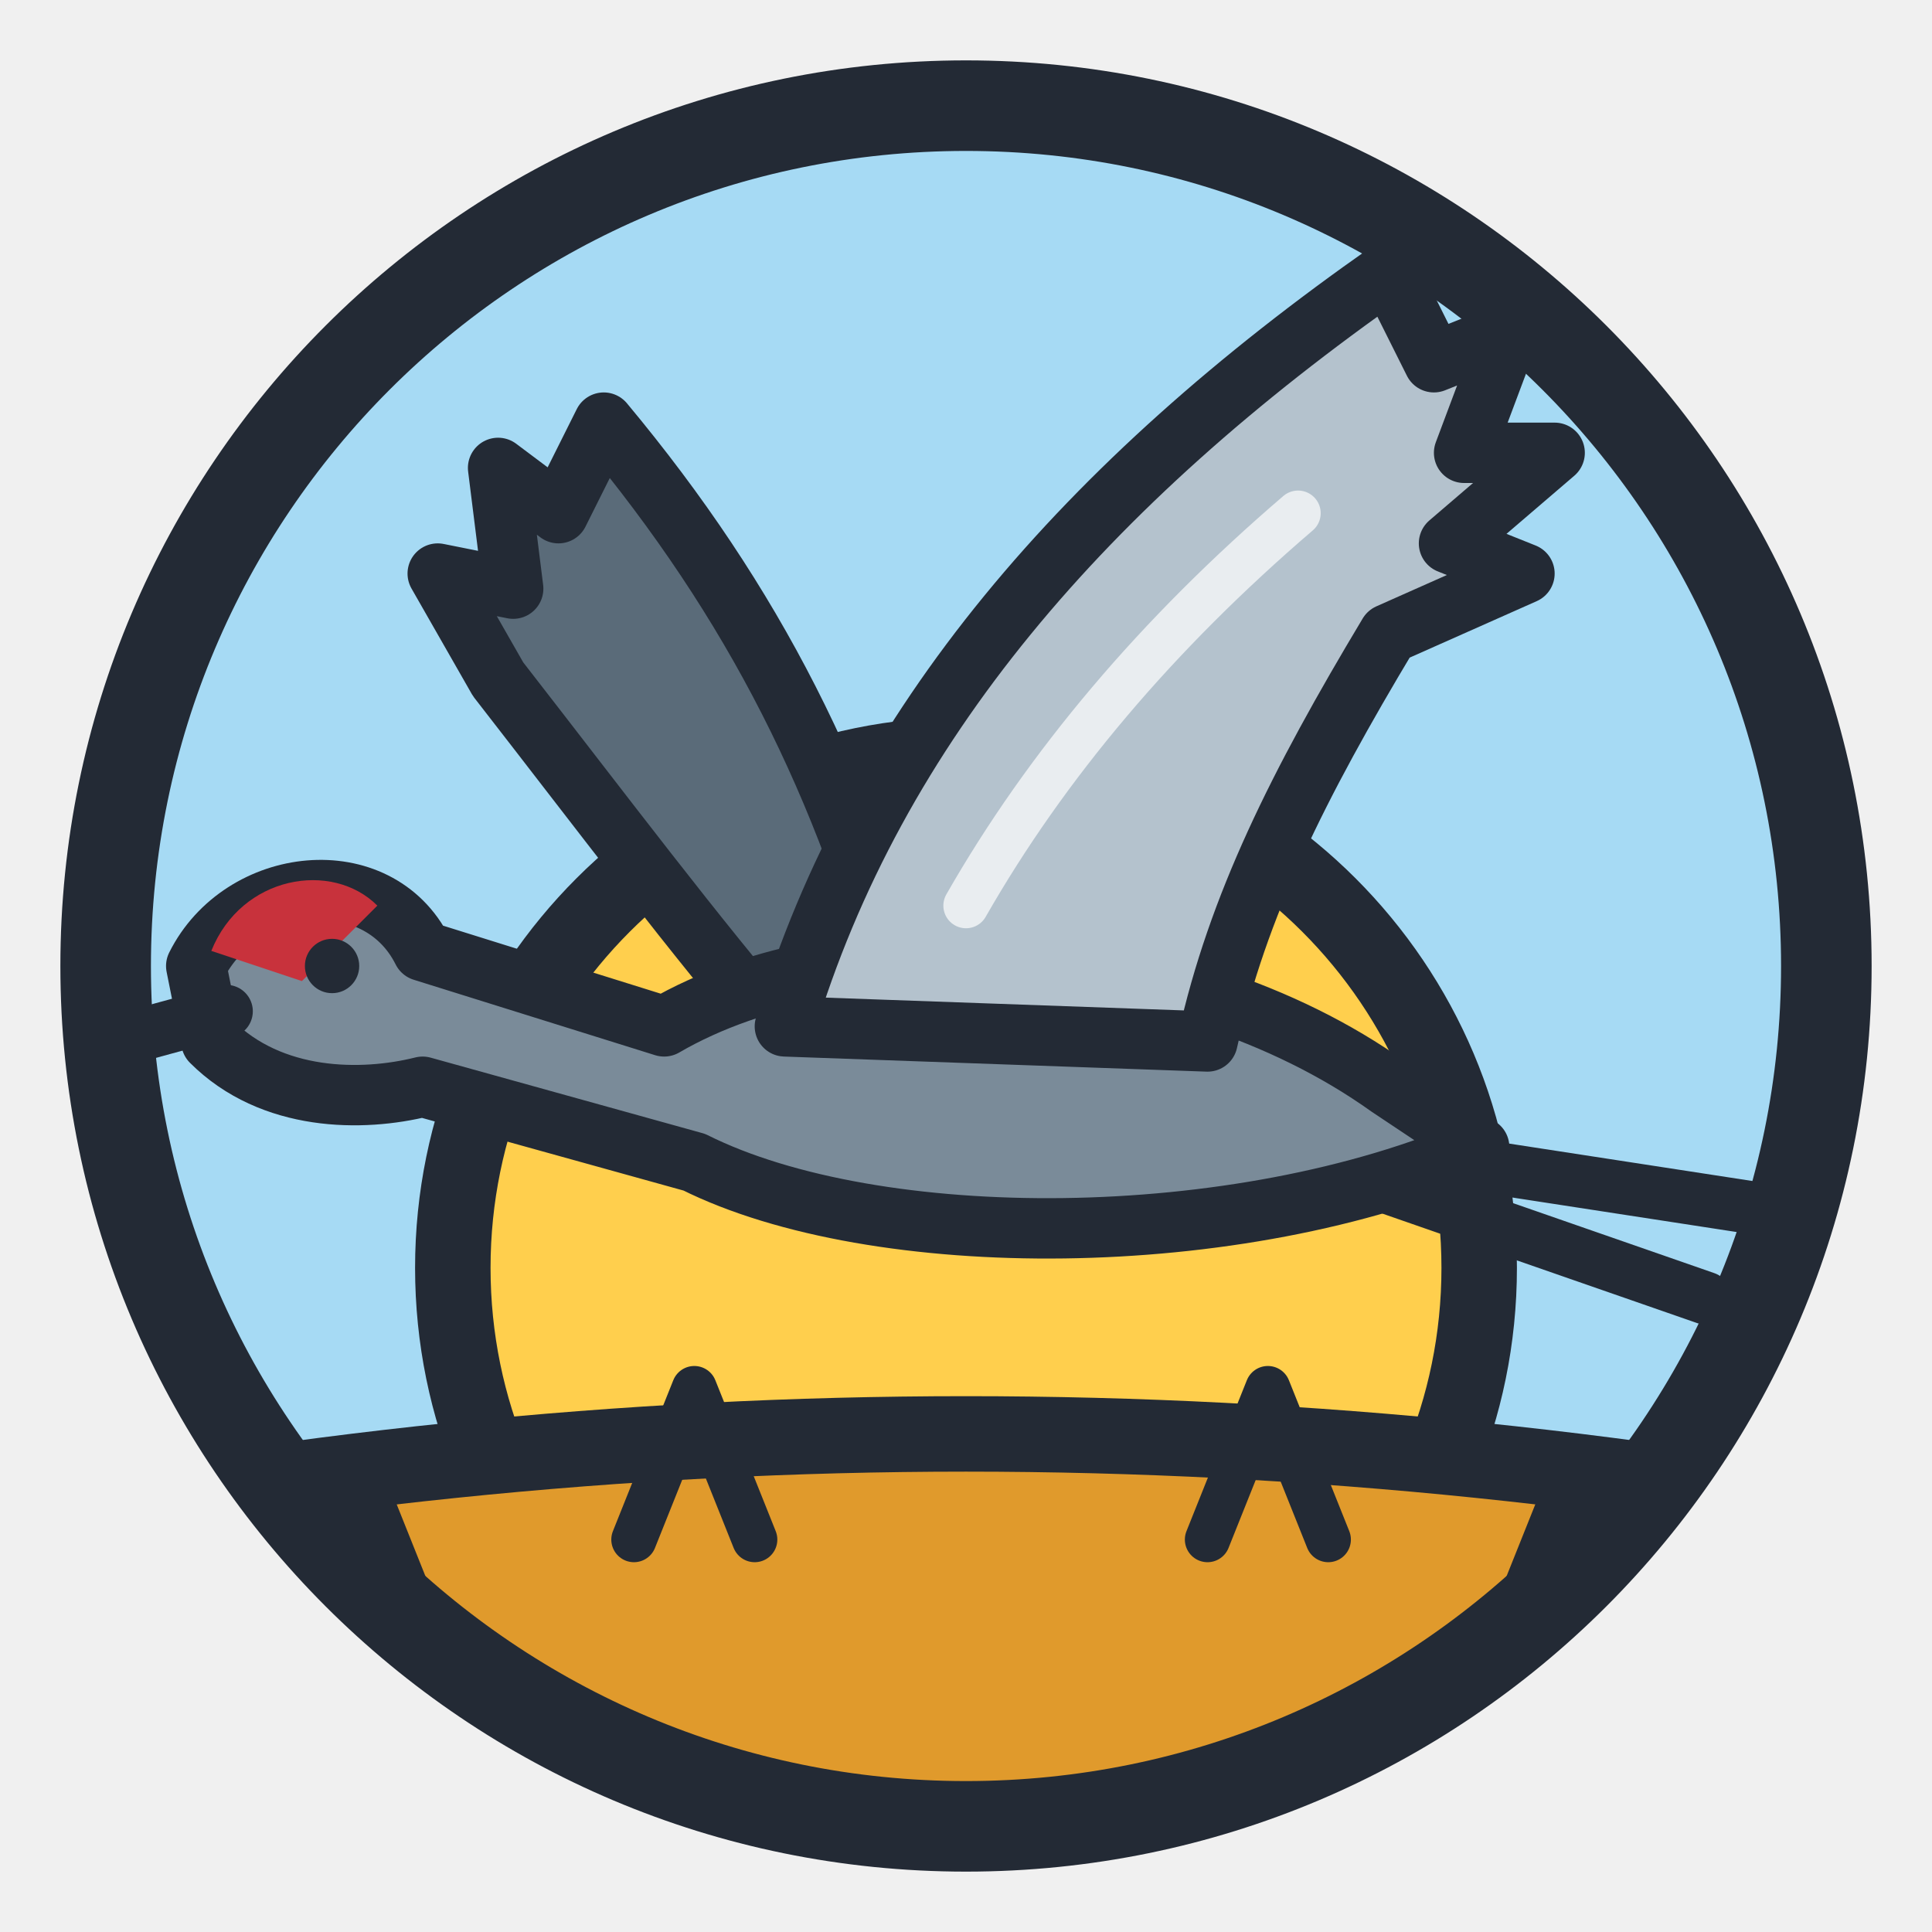
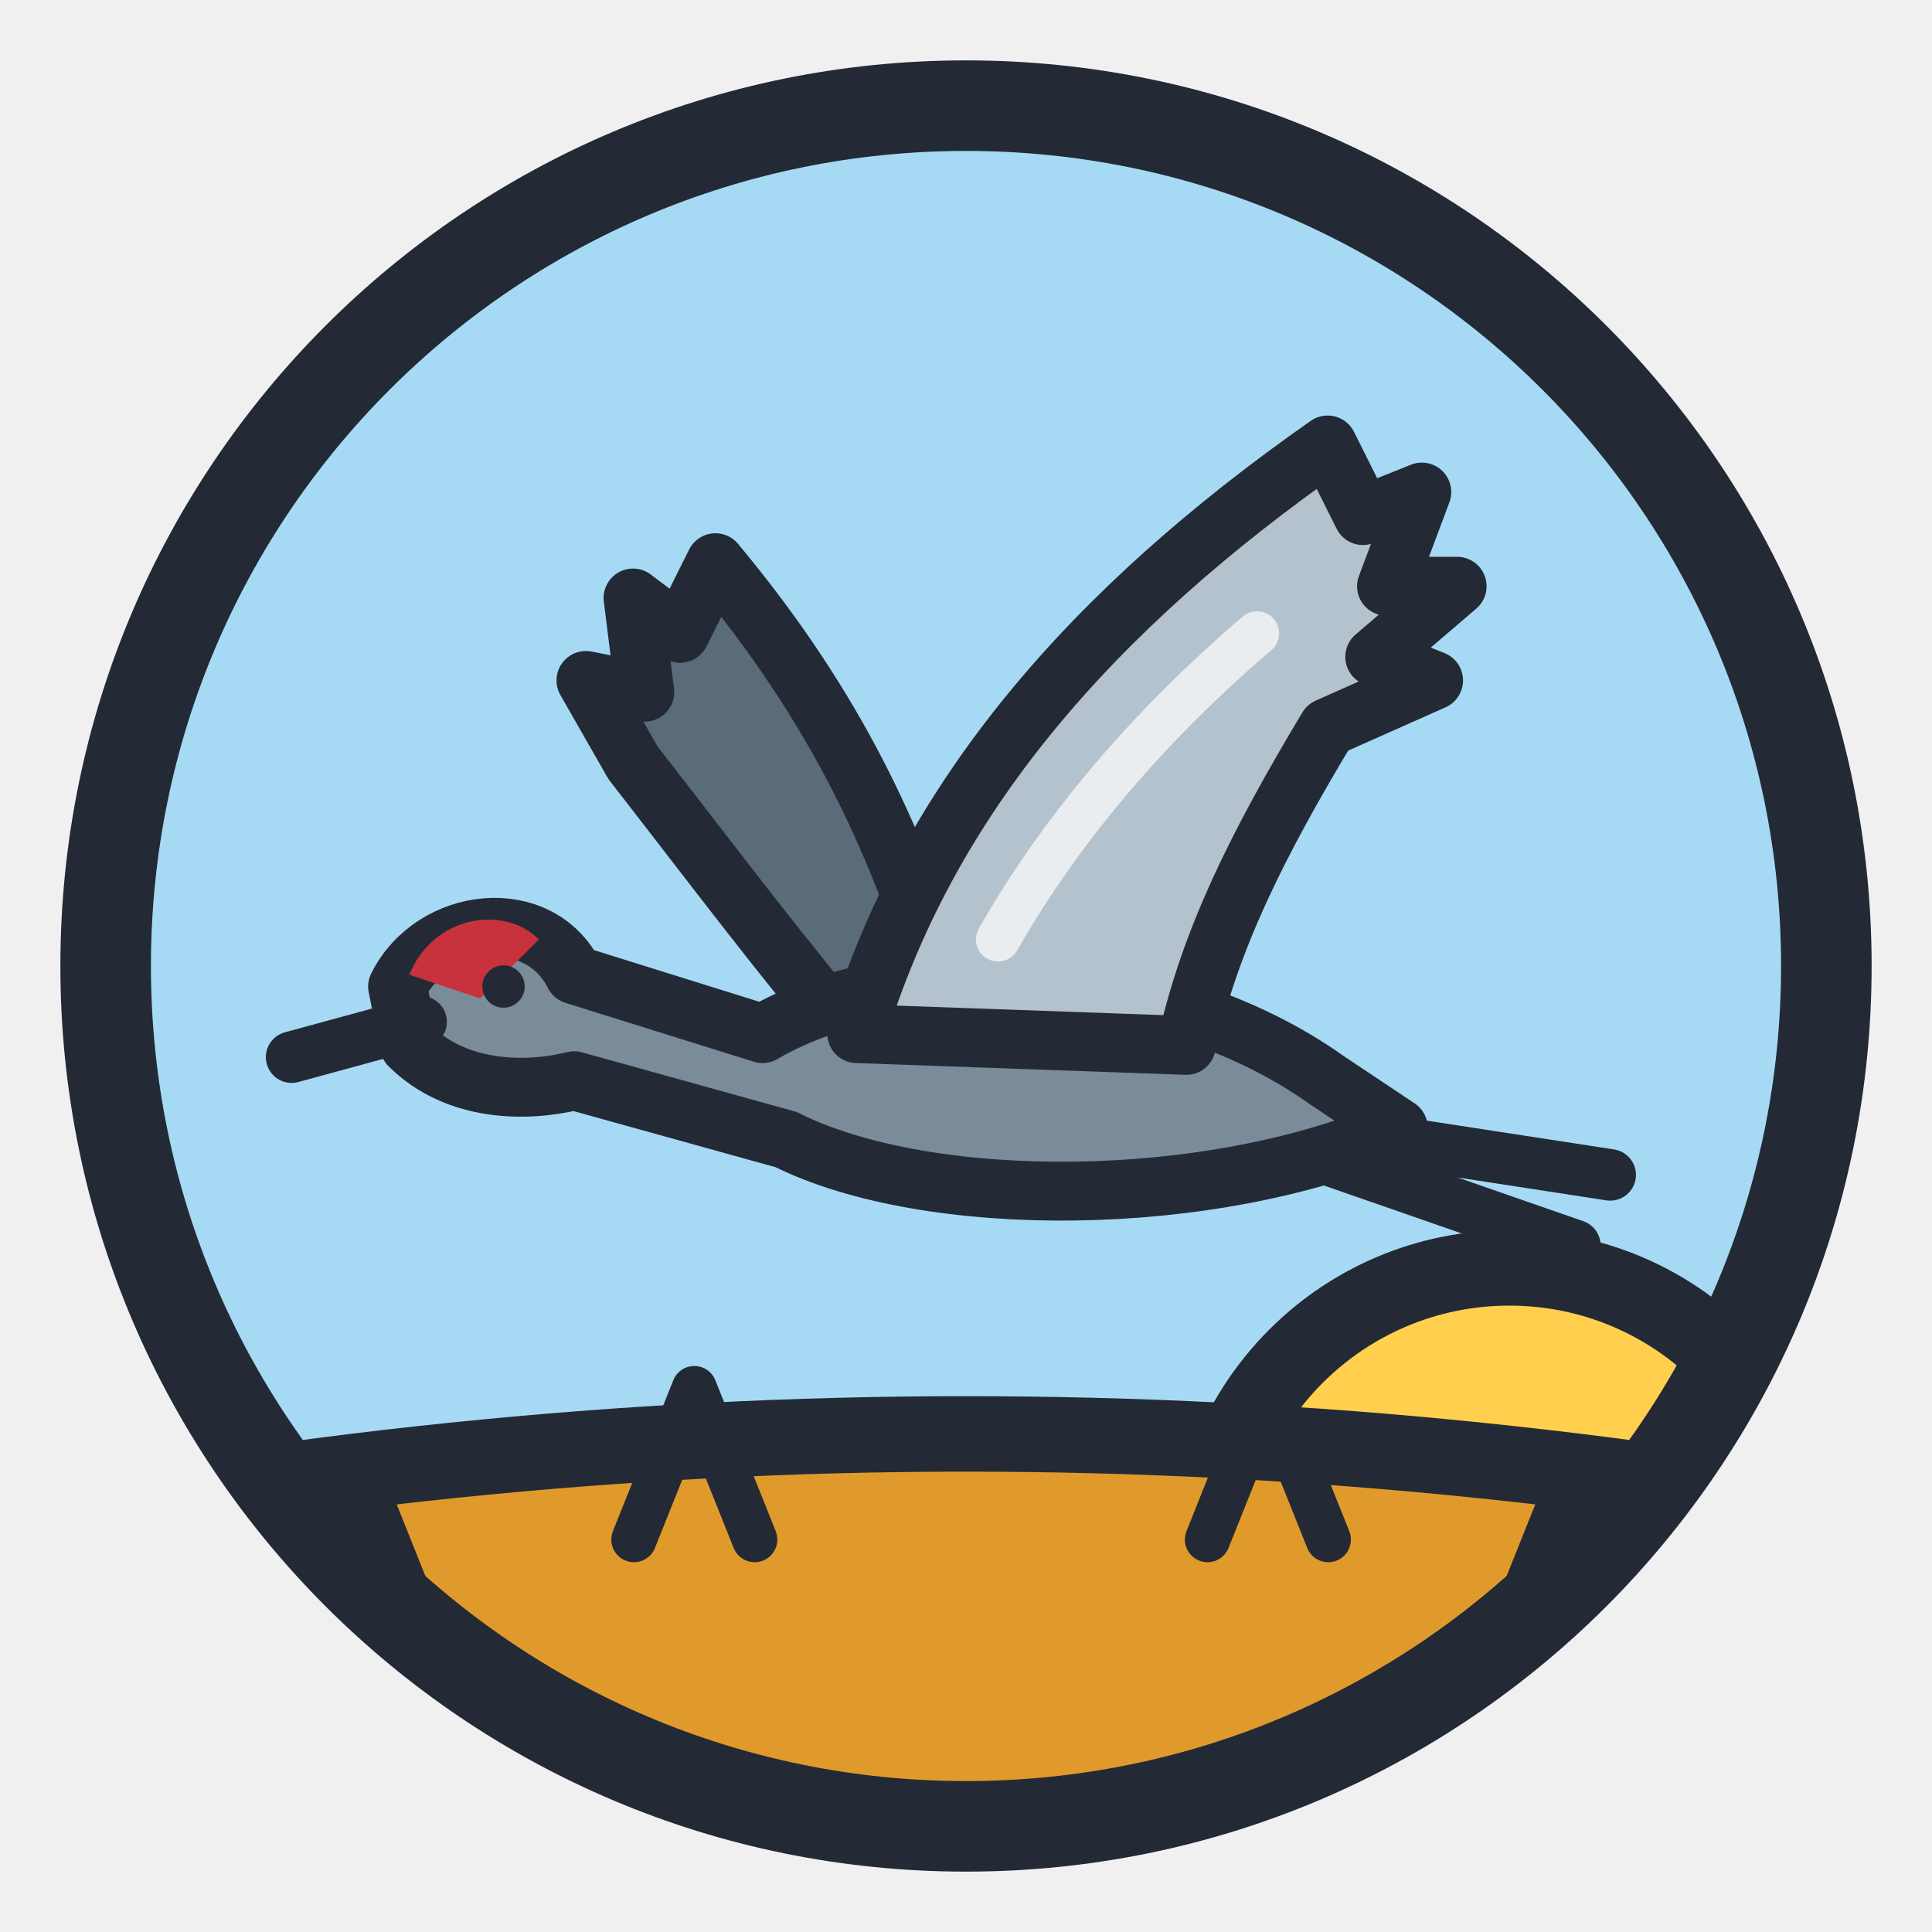
<svg xmlns="http://www.w3.org/2000/svg" viewBox="0 0 128 128" role="img" aria-label="The Crane 308">
  <defs>
    <clipPath id="c">
      <circle cx="64" cy="64" r="57" />
    </clipPath>
  </defs>
  <circle cx="64" cy="64" r="57" fill="#A6DAF4" />
  <g clip-path="url(#c)" stroke="#232A35" stroke-width="5" stroke-linejoin="round" stroke-linecap="round">
-     <circle cx="64" cy="84" r="34" fill="#FFCF4D" />
+     <circle cx="100" cy="104" r="20" fill="#FFCF4D" />
    <path d="M-4 102Q64 88 132 102V132H-4Z" fill="#E09A2C" />
    <path d="M20 108l4-10 4 10M42 102l4-10 4 10M80 102l4-10 4 10M100 108l4-10 4 10" fill="none" stroke-width="3" />
-     <g transform="translate(0 10) scale(1.0)">
-       <path d="M60 57C56 42 50 30 40 18L37 24L33 21L34 29L29 28L33 35C40 44 46 52 52 59Z" fill="#5A6B79" stroke-width="4" />
-       <path d="M90 66L116 70M90 68L113 76" fill="none" stroke-width="3.5" />
-       <path d="M13 54C16 48 25 47 28 53L44 58C56 51 78 52 92 62L98 66C82 73 58 73 46 67L28 62C24 63 18 63 14 59Z" fill="#7A8B99" stroke-width="4" />
-       <path d="M15 57L4 60" fill="none" stroke-width="3.5" />
+     <g transform="translate(16.2 23.24) scale(0.78)">
+       <path d="M60 57C56 42 50 30 40 18L37 24L33 21L34 29L29 28L33 35C40 44 46 52 52 59Z" fill="#5A6B79" stroke-width="5" />
+       <path d="M90 66L116 70M90 68L113 76" fill="none" stroke-width="4.375" />
+       <path d="M13 54C16 48 25 47 28 53L44 58C56 51 78 52 92 62L98 66C82 73 58 73 46 67L28 62C24 63 18 63 14 59Z" fill="#7A8B99" stroke-width="5" />
+       <path d="M15 57L4 60" fill="none" stroke-width="4.375" />
      <path d="M14 53C16 48 22 47 25 50L20 55Z" fill="#C8323C" stroke="none" />
      <circle cx="22" cy="54" r="1.8" fill="#232A35" stroke="none" />
-       <path d="M52 58C58 38 72 22 92 8L95 14L100 12L97 20L103 20L96 26L101 28L92 32C86 42 82 50 80 59Z" fill="#B4C2CD" stroke-width="4" />
-       <path d="M64 50Q72 36 86 24" fill="none" stroke="#FFFFFF" stroke-width="3" opacity="0.7" />
+       <path d="M52 58C58 38 72 22 92 8L95 14L100 12L97 20L103 20L96 26L101 28L92 32C86 42 82 50 80 59Z" fill="#B4C2CD" stroke-width="5" />
+       <path d="M64 50Q72 36 86 24" fill="none" stroke="#FFFFFF" stroke-width="3.75" opacity="0.7" />
    </g>
  </g>
  <circle cx="64" cy="64" r="57" fill="none" stroke="#232A35" stroke-width="6" />
</svg>
